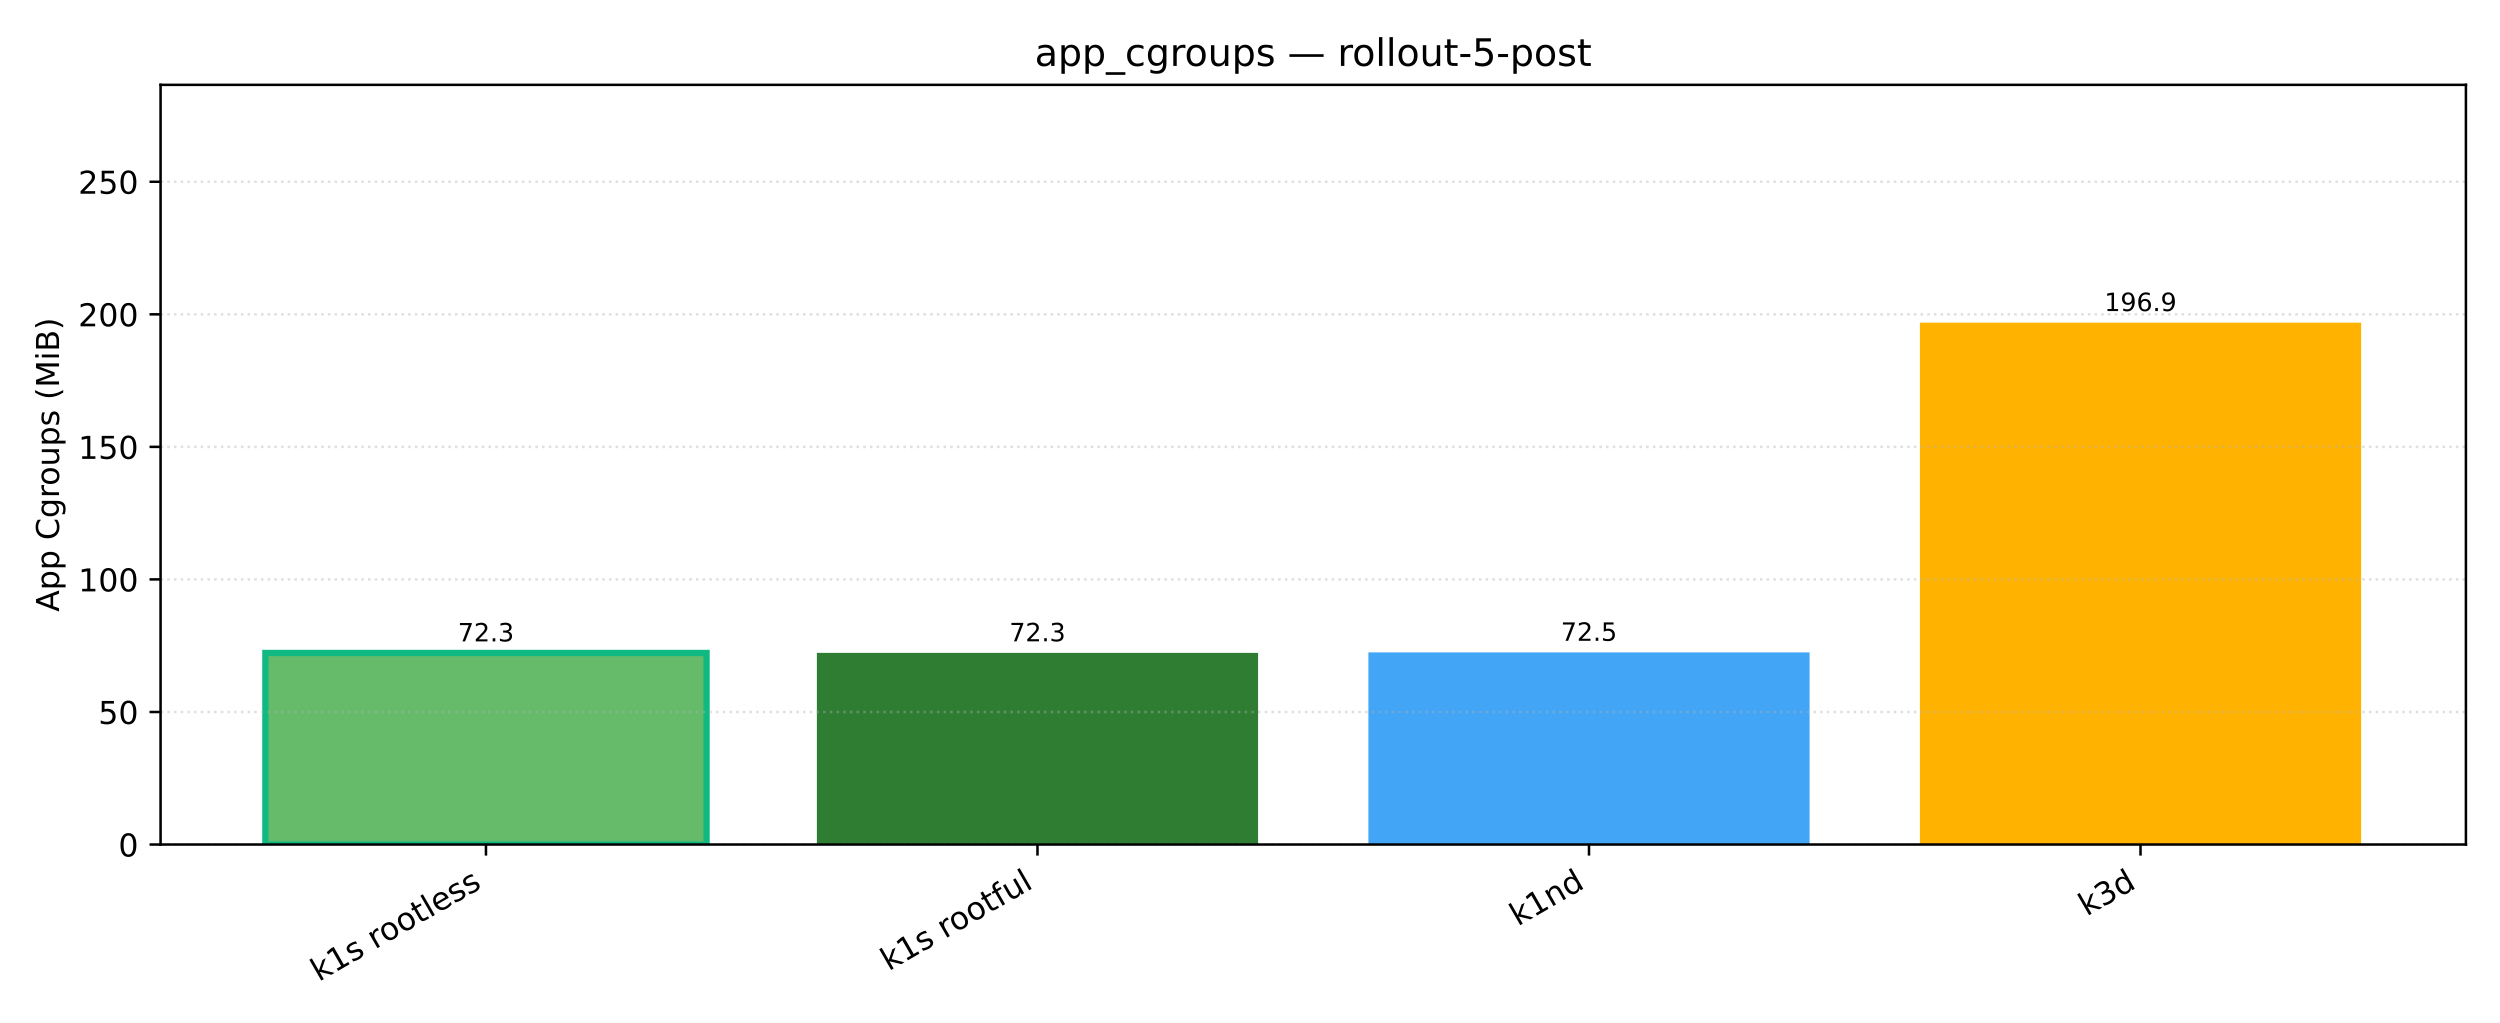
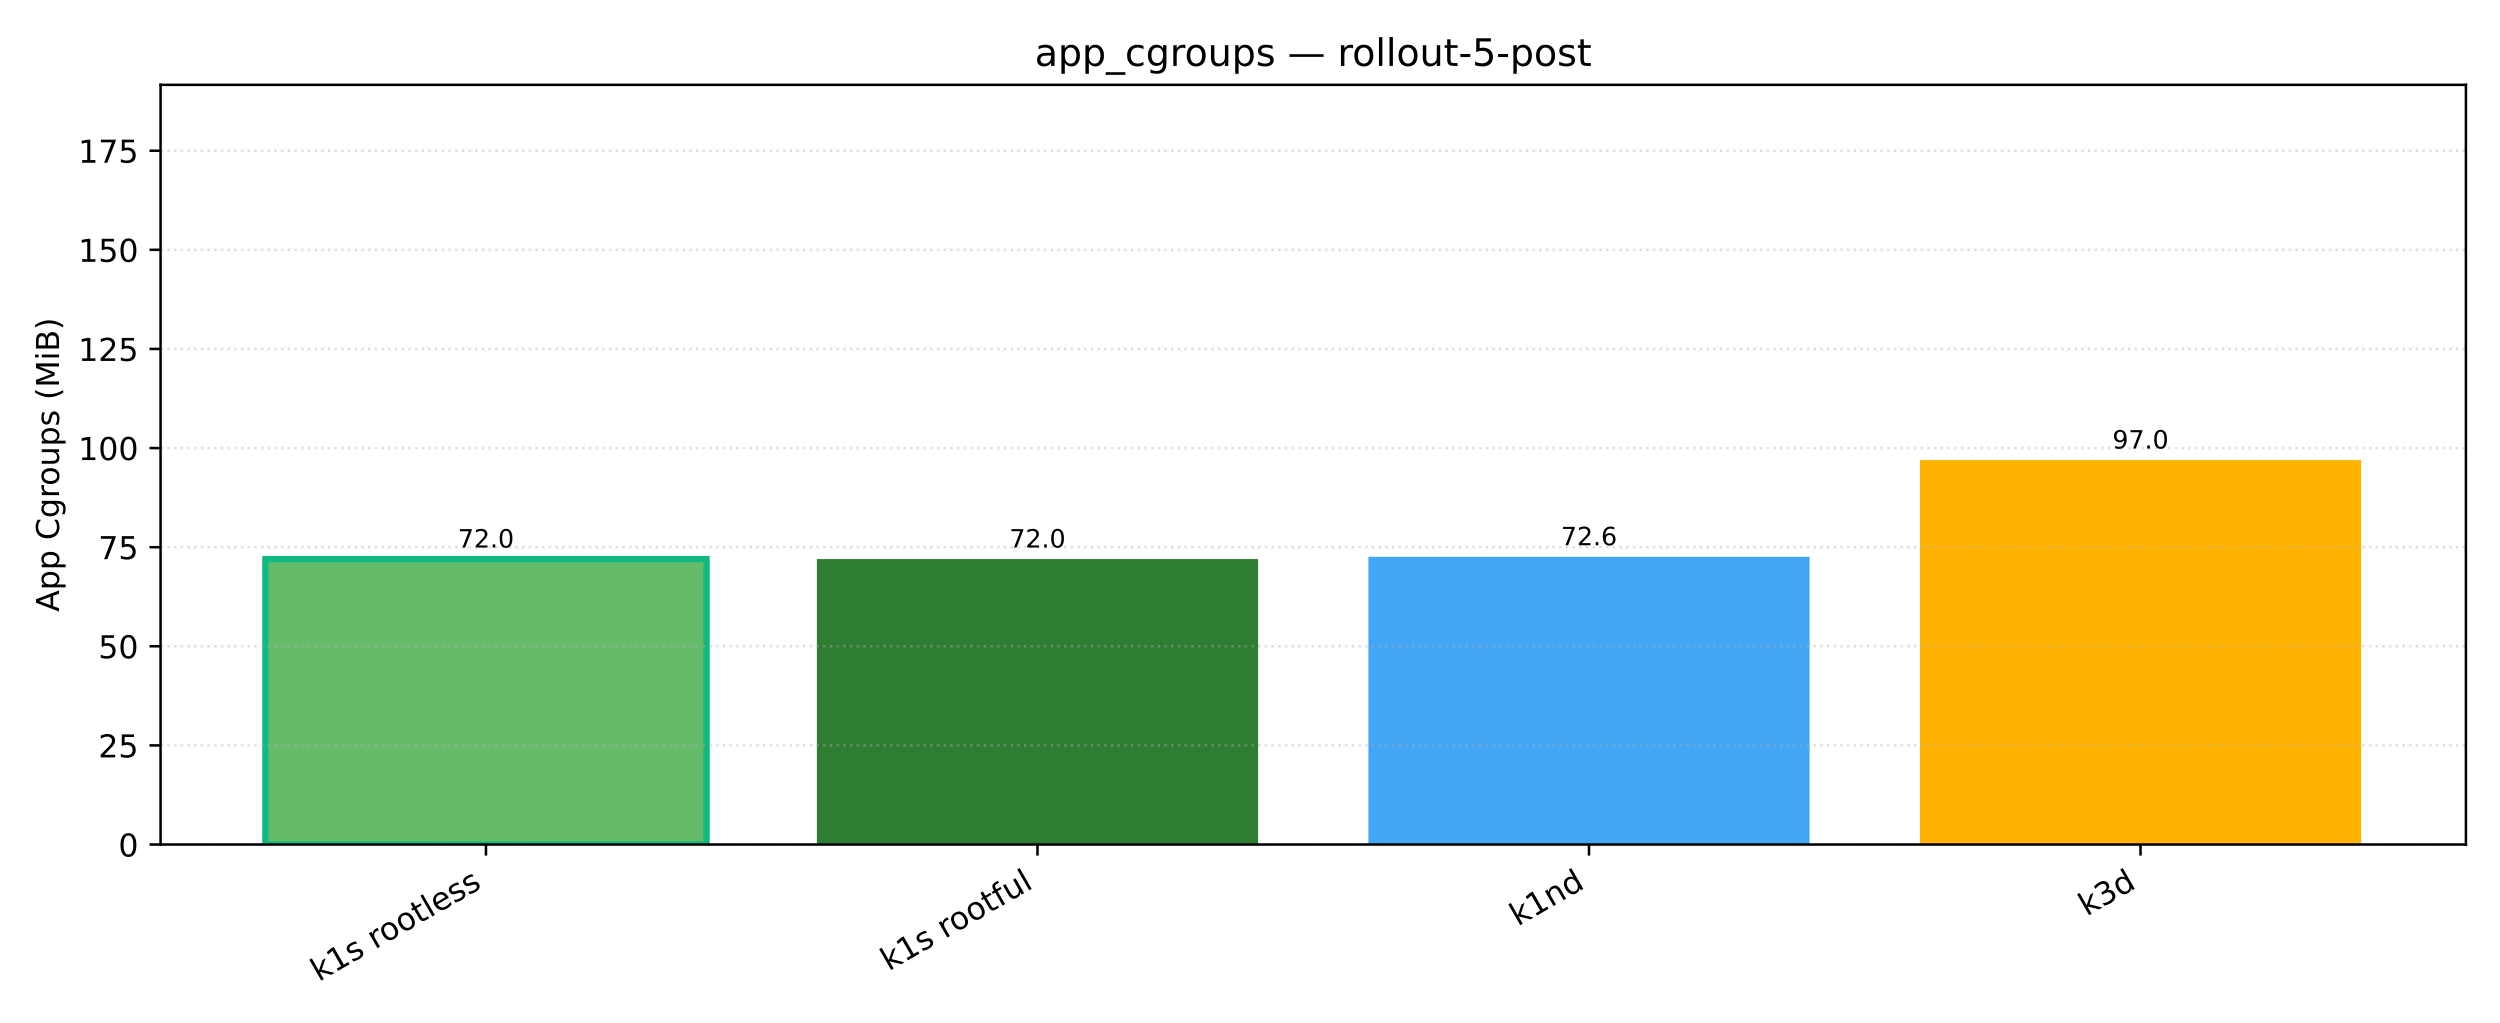
<svg xmlns="http://www.w3.org/2000/svg" xmlns:xlink="http://www.w3.org/1999/xlink" width="792pt" height="324pt" viewBox="0 0 792 324" version="1.1">
  <defs>
    <style type="text/css">*{stroke-linejoin: round; stroke-linecap: butt}</style>
  </defs>
  <g id="figure_1">
    <g id="patch_1">
      <path d="M 0 324  L 792 324  L 792 0  L 0 0  z " style="fill: #ffffff" />
    </g>
    <g id="axes_1">
      <g id="patch_2">
        <path d="M 50.87 267.545  L 781.2 267.545  L 781.2 26.88  L 50.87 26.88  z " style="fill: #ffffff" />
      </g>
      <g id="patch_3">
-         <path d="M 84.067 267.545  L 223.843 267.545  L 223.843 206.863  L 84.067 206.863  z " clip-path="url(#p43285a4c07)" style="fill: #66bb6a; stroke: #10b981; stroke-width: 2; stroke-linejoin: miter" />
+         <path d="M 84.067 267.545  L 223.843 267.545  L 223.843 177.128  L 84.067 177.128  z " clip-path="url(#paaf24df256)" style="fill: #66bb6a; stroke: #10b981; stroke-width: 2; stroke-linejoin: miter" />
      </g>
      <g id="patch_4">
-         <path d="M 258.787 267.545  L 398.563 267.545  L 398.563 206.83  L 258.787 206.83  z " clip-path="url(#p43285a4c07)" style="fill: #2e7d32" />
+         <path d="M 258.787 267.545  L 398.563 267.545  L 398.563 177.119  L 258.787 177.119  z " clip-path="url(#paaf24df256)" style="fill: #2e7d32" />
      </g>
      <g id="patch_5">
-         <path d="M 433.507 267.545  L 573.283 267.545  L 573.283 206.676  L 433.507 206.676  z " clip-path="url(#p43285a4c07)" style="fill: #42a5f5" />
+         <path d="M 433.507 267.545  L 573.283 267.545  L 573.283 176.397  L 433.507 176.397  z " clip-path="url(#paaf24df256)" style="fill: #42a5f5" />
      </g>
      <g id="patch_6">
-         <path d="M 608.227 267.545  L 748.003 267.545  L 748.003 102.217  L 608.227 102.217  z " clip-path="url(#p43285a4c07)" style="fill: #ffb300" />
+         <path d="M 608.227 267.545  L 748.003 267.545  L 748.003 145.768  L 608.227 145.768  z " clip-path="url(#paaf24df256)" style="fill: #ffb300" />
      </g>
      <g id="matplotlib.axis_1">
        <g id="xtick_1">
          <g id="line2d_1">
            <defs>
-               <path id="m9ff97fc339" d="M 0 0  L 0 3.5  " style="stroke: #000000; stroke-width: 0.8" />
+               <path id="m4d05919a76" d="M 0 0  L 0 3.5  " style="stroke: #000000; stroke-width: 0.8" />
            </defs>
            <g>
-               <use xlink:href="#m9ff97fc339" x="153.955" y="267.545" style="stroke: #000000; stroke-width: 0.8" />
+               <use xlink:href="#m4d05919a76" x="153.955" y="267.545" style="stroke: #000000; stroke-width: 0.8" />
            </g>
          </g>
          <g id="text_1">
            <g transform="translate(101.0103 311.0931) rotate(-30) scale(0.1 -0.1)">
              <defs>
                <path id="DejaVuSans-6b" d="M 581 4863  L 1159 4863  L 1159 1991  L 2875 3500  L 3609 3500  L 1753 1863  L 3688 0  L 2938 0  L 1159 1709  L 1159 0  L 581 0  L 581 4863  z " transform="scale(0.015625)" />
                <path id="DejaVuSans-31" d="M 794 531  L 1825 531  L 1825 4091  L 703 3866  L 703 4441  L 1819 4666  L 2450 4666  L 2450 531  L 3481 531  L 3481 0  L 794 0  L 794 531  z " transform="scale(0.015625)" />
                <path id="DejaVuSans-73" d="M 2834 3397  L 2834 2853  Q 2591 2978 2328 3040  Q 2066 3103 1784 3103  Q 1356 3103 1142 2972  Q 928 2841 928 2578  Q 928 2378 1081 2264  Q 1234 2150 1697 2047  L 1894 2003  Q 2506 1872 2764 1633  Q 3022 1394 3022 966  Q 3022 478 2636 193  Q 2250 -91 1575 -91  Q 1294 -91 989 -36  Q 684 19 347 128  L 347 722  Q 666 556 975 473  Q 1284 391 1588 391  Q 1994 391 2212 530  Q 2431 669 2431 922  Q 2431 1156 2273 1281  Q 2116 1406 1581 1522  L 1381 1569  Q 847 1681 609 1914  Q 372 2147 372 2553  Q 372 3047 722 3315  Q 1072 3584 1716 3584  Q 2034 3584 2315 3537  Q 2597 3491 2834 3397  z " transform="scale(0.015625)" />
                <path id="DejaVuSans-20" transform="scale(0.015625)" />
                <path id="DejaVuSans-72" d="M 2631 2963  Q 2534 3019 2420 3045  Q 2306 3072 2169 3072  Q 1681 3072 1420 2755  Q 1159 2438 1159 1844  L 1159 0  L 581 0  L 581 3500  L 1159 3500  L 1159 2956  Q 1341 3275 1631 3429  Q 1922 3584 2338 3584  Q 2397 3584 2469 3576  Q 2541 3569 2628 3553  L 2631 2963  z " transform="scale(0.015625)" />
                <path id="DejaVuSans-6f" d="M 1959 3097  Q 1497 3097 1228 2736  Q 959 2375 959 1747  Q 959 1119 1226 758  Q 1494 397 1959 397  Q 2419 397 2687 759  Q 2956 1122 2956 1747  Q 2956 2369 2687 2733  Q 2419 3097 1959 3097  z M 1959 3584  Q 2709 3584 3137 3096  Q 3566 2609 3566 1747  Q 3566 888 3137 398  Q 2709 -91 1959 -91  Q 1206 -91 779 398  Q 353 888 353 1747  Q 353 2609 779 3096  Q 1206 3584 1959 3584  z " transform="scale(0.015625)" />
                <path id="DejaVuSans-74" d="M 1172 4494  L 1172 3500  L 2356 3500  L 2356 3053  L 1172 3053  L 1172 1153  Q 1172 725 1289 603  Q 1406 481 1766 481  L 2356 481  L 2356 0  L 1766 0  Q 1100 0 847 248  Q 594 497 594 1153  L 594 3053  L 172 3053  L 172 3500  L 594 3500  L 594 4494  L 1172 4494  z " transform="scale(0.015625)" />
                <path id="DejaVuSans-6c" d="M 603 4863  L 1178 4863  L 1178 0  L 603 0  L 603 4863  z " transform="scale(0.015625)" />
                <path id="DejaVuSans-65" d="M 3597 1894  L 3597 1613  L 953 1613  Q 991 1019 1311 708  Q 1631 397 2203 397  Q 2534 397 2845 478  Q 3156 559 3463 722  L 3463 178  Q 3153 47 2828 -22  Q 2503 -91 2169 -91  Q 1331 -91 842 396  Q 353 884 353 1716  Q 353 2575 817 3079  Q 1281 3584 2069 3584  Q 2775 3584 3186 3129  Q 3597 2675 3597 1894  z M 3022 2063  Q 3016 2534 2758 2815  Q 2500 3097 2075 3097  Q 1594 3097 1305 2825  Q 1016 2553 972 2059  L 3022 2063  z " transform="scale(0.015625)" />
              </defs>
              <use xlink:href="#DejaVuSans-6b" />
              <use xlink:href="#DejaVuSans-31" transform="translate(57.91016 0)" />
              <use xlink:href="#DejaVuSans-73" transform="translate(121.5332 0)" />
              <use xlink:href="#DejaVuSans-20" transform="translate(173.6328 0)" />
              <use xlink:href="#DejaVuSans-72" transform="translate(205.4199 0)" />
              <use xlink:href="#DejaVuSans-6f" transform="translate(244.2832 0)" />
              <use xlink:href="#DejaVuSans-6f" transform="translate(305.4648 0)" />
              <use xlink:href="#DejaVuSans-74" transform="translate(366.6465 0)" />
              <use xlink:href="#DejaVuSans-6c" transform="translate(405.8555 0)" />
              <use xlink:href="#DejaVuSans-65" transform="translate(433.6387 0)" />
              <use xlink:href="#DejaVuSans-73" transform="translate(495.1621 0)" />
              <use xlink:href="#DejaVuSans-73" transform="translate(547.2617 0)" />
            </g>
          </g>
        </g>
        <g id="xtick_2">
          <g id="line2d_2">
            <g>
-               <use xlink:href="#m9ff97fc339" x="328.675" y="267.545" style="stroke: #000000; stroke-width: 0.8" />
+               <use xlink:href="#m4d05919a76" x="328.675" y="267.545" style="stroke: #000000; stroke-width: 0.8" />
            </g>
          </g>
          <g id="text_2">
            <g transform="translate(281.545 307.7361) rotate(-30) scale(0.1 -0.1)">
              <defs>
                <path id="DejaVuSans-66" d="M 2375 4863  L 2375 4384  L 1825 4384  Q 1516 4384 1395 4259  Q 1275 4134 1275 3809  L 1275 3500  L 2222 3500  L 2222 3053  L 1275 3053  L 1275 0  L 697 0  L 697 3053  L 147 3053  L 147 3500  L 697 3500  L 697 3744  Q 697 4328 969 4595  Q 1241 4863 1831 4863  L 2375 4863  z " transform="scale(0.015625)" />
                <path id="DejaVuSans-75" d="M 544 1381  L 544 3500  L 1119 3500  L 1119 1403  Q 1119 906 1312 657  Q 1506 409 1894 409  Q 2359 409 2629 706  Q 2900 1003 2900 1516  L 2900 3500  L 3475 3500  L 3475 0  L 2900 0  L 2900 538  Q 2691 219 2414 64  Q 2138 -91 1772 -91  Q 1169 -91 856 284  Q 544 659 544 1381  z M 1991 3584  L 1991 3584  z " transform="scale(0.015625)" />
              </defs>
              <use xlink:href="#DejaVuSans-6b" />
              <use xlink:href="#DejaVuSans-31" transform="translate(57.91016 0)" />
              <use xlink:href="#DejaVuSans-73" transform="translate(121.5332 0)" />
              <use xlink:href="#DejaVuSans-20" transform="translate(173.6328 0)" />
              <use xlink:href="#DejaVuSans-72" transform="translate(205.4199 0)" />
              <use xlink:href="#DejaVuSans-6f" transform="translate(244.2832 0)" />
              <use xlink:href="#DejaVuSans-6f" transform="translate(305.4648 0)" />
              <use xlink:href="#DejaVuSans-74" transform="translate(366.6465 0)" />
              <use xlink:href="#DejaVuSans-66" transform="translate(405.8555 0)" />
              <use xlink:href="#DejaVuSans-75" transform="translate(441.0605 0)" />
              <use xlink:href="#DejaVuSans-6c" transform="translate(504.4395 0)" />
            </g>
          </g>
        </g>
        <g id="xtick_3">
          <g id="line2d_3">
            <g>
-               <use xlink:href="#m9ff97fc339" x="503.395" y="267.545" style="stroke: #000000; stroke-width: 0.8" />
+               <use xlink:href="#m4d05919a76" x="503.395" y="267.545" style="stroke: #000000; stroke-width: 0.8" />
            </g>
          </g>
          <g id="text_3">
            <g transform="translate(480.8439 293.5454) rotate(-30) scale(0.1 -0.1)">
              <defs>
                <path id="DejaVuSans-6e" d="M 3513 2113  L 3513 0  L 2938 0  L 2938 2094  Q 2938 2591 2744 2837  Q 2550 3084 2163 3084  Q 1697 3084 1428 2787  Q 1159 2491 1159 1978  L 1159 0  L 581 0  L 581 3500  L 1159 3500  L 1159 2956  Q 1366 3272 1645 3428  Q 1925 3584 2291 3584  Q 2894 3584 3203 3211  Q 3513 2838 3513 2113  z " transform="scale(0.015625)" />
                <path id="DejaVuSans-64" d="M 2906 2969  L 2906 4863  L 3481 4863  L 3481 0  L 2906 0  L 2906 525  Q 2725 213 2448 61  Q 2172 -91 1784 -91  Q 1150 -91 751 415  Q 353 922 353 1747  Q 353 2572 751 3078  Q 1150 3584 1784 3584  Q 2172 3584 2448 3432  Q 2725 3281 2906 2969  z M 947 1747  Q 947 1113 1208 752  Q 1469 391 1925 391  Q 2381 391 2643 752  Q 2906 1113 2906 1747  Q 2906 2381 2643 2742  Q 2381 3103 1925 3103  Q 1469 3103 1208 2742  Q 947 2381 947 1747  z " transform="scale(0.015625)" />
              </defs>
              <use xlink:href="#DejaVuSans-6b" />
              <use xlink:href="#DejaVuSans-31" transform="translate(57.91016 0)" />
              <use xlink:href="#DejaVuSans-6e" transform="translate(121.5332 0)" />
              <use xlink:href="#DejaVuSans-64" transform="translate(184.9121 0)" />
            </g>
          </g>
        </g>
        <g id="xtick_4">
          <g id="line2d_4">
            <g>
-               <use xlink:href="#m9ff97fc339" x="678.115" y="267.545" style="stroke: #000000; stroke-width: 0.8" />
+               <use xlink:href="#m4d05919a76" x="678.115" y="267.545" style="stroke: #000000; stroke-width: 0.8" />
            </g>
          </g>
          <g id="text_4">
            <g transform="translate(661.0525 290.3767) rotate(-30) scale(0.1 -0.1)">
              <defs>
                <path id="DejaVuSans-33" d="M 2597 2516  Q 3050 2419 3304 2112  Q 3559 1806 3559 1356  Q 3559 666 3084 287  Q 2609 -91 1734 -91  Q 1441 -91 1130 -33  Q 819 25 488 141  L 488 750  Q 750 597 1062 519  Q 1375 441 1716 441  Q 2309 441 2620 675  Q 2931 909 2931 1356  Q 2931 1769 2642 2001  Q 2353 2234 1838 2234  L 1294 2234  L 1294 2753  L 1863 2753  Q 2328 2753 2575 2939  Q 2822 3125 2822 3475  Q 2822 3834 2567 4026  Q 2313 4219 1838 4219  Q 1578 4219 1281 4162  Q 984 4106 628 3988  L 628 4550  Q 988 4650 1302 4700  Q 1616 4750 1894 4750  Q 2613 4750 3031 4423  Q 3450 4097 3450 3541  Q 3450 3153 3228 2886  Q 3006 2619 2597 2516  z " transform="scale(0.015625)" />
              </defs>
              <use xlink:href="#DejaVuSans-6b" />
              <use xlink:href="#DejaVuSans-33" transform="translate(57.91016 0)" />
              <use xlink:href="#DejaVuSans-64" transform="translate(121.5332 0)" />
            </g>
          </g>
        </g>
      </g>
      <g id="matplotlib.axis_2">
        <g id="ytick_1">
          <g id="line2d_5">
-             <path d="M 50.87 267.545  L 781.2 267.545  " clip-path="url(#p43285a4c07)" style="fill: none; stroke-dasharray: 0.8,1.32; stroke-dashoffset: 0; stroke: #b0b0b0; stroke-opacity: 0.4; stroke-width: 0.8" />
+             <path d="M 50.87 267.545  L 781.2 267.545  " clip-path="url(#paaf24df256)" style="fill: none; stroke-dasharray: 0.8,1.32; stroke-dashoffset: 0; stroke: #b0b0b0; stroke-opacity: 0.4; stroke-width: 0.8" />
          </g>
          <g id="line2d_6">
            <defs>
-               <path id="m196017ad24" d="M 0 0  L -3.5 0  " style="stroke: #000000; stroke-width: 0.8" />
+               <path id="m8d12ccb1e8" d="M 0 0  L -3.5 0  " style="stroke: #000000; stroke-width: 0.8" />
            </defs>
            <g>
-               <use xlink:href="#m196017ad24" x="50.87" y="267.545" style="stroke: #000000; stroke-width: 0.8" />
+               <use xlink:href="#m8d12ccb1e8" x="50.87" y="267.545" style="stroke: #000000; stroke-width: 0.8" />
            </g>
          </g>
          <g id="text_5">
            <g transform="translate(37.5075 271.3447) scale(0.1 -0.1)">
              <defs>
                <path id="DejaVuSans-30" d="M 2034 4250  Q 1547 4250 1301 3770  Q 1056 3291 1056 2328  Q 1056 1369 1301 889  Q 1547 409 2034 409  Q 2525 409 2770 889  Q 3016 1369 3016 2328  Q 3016 3291 2770 3770  Q 2525 4250 2034 4250  z M 2034 4750  Q 2819 4750 3233 4129  Q 3647 3509 3647 2328  Q 3647 1150 3233 529  Q 2819 -91 2034 -91  Q 1250 -91 836 529  Q 422 1150 422 2328  Q 422 3509 836 4129  Q 1250 4750 2034 4750  z " transform="scale(0.015625)" />
              </defs>
              <use xlink:href="#DejaVuSans-30" />
            </g>
          </g>
        </g>
        <g id="ytick_2">
          <g id="line2d_7">
-             <path d="M 50.87 225.553  L 781.2 225.553  " clip-path="url(#p43285a4c07)" style="fill: none; stroke-dasharray: 0.8,1.32; stroke-dashoffset: 0; stroke: #b0b0b0; stroke-opacity: 0.4; stroke-width: 0.8" />
+             <path d="M 50.87 236.146  L 781.2 236.146  " clip-path="url(#paaf24df256)" style="fill: none; stroke-dasharray: 0.8,1.32; stroke-dashoffset: 0; stroke: #b0b0b0; stroke-opacity: 0.4; stroke-width: 0.8" />
          </g>
          <g id="line2d_8">
            <g>
-               <use xlink:href="#m196017ad24" x="50.87" y="225.553" style="stroke: #000000; stroke-width: 0.8" />
+               <use xlink:href="#m8d12ccb1e8" x="50.87" y="236.146" style="stroke: #000000; stroke-width: 0.8" />
            </g>
          </g>
          <g id="text_6">
-             <g transform="translate(31.145 229.3523) scale(0.1 -0.1)">
-               <defs>
+             <g transform="translate(31.145 239.9448) scale(0.1 -0.1)">
+               <defs>
+                 <path id="DejaVuSans-32" d="M 1228 531  L 3431 531  L 3431 0  L 469 0  L 469 531  Q 828 903 1448 1529  Q 2069 2156 2228 2338  Q 2531 2678 2651 2914  Q 2772 3150 2772 3378  Q 2772 3750 2511 3984  Q 2250 4219 1831 4219  Q 1534 4219 1204 4116  Q 875 4013 500 3803  L 500 4441  Q 881 4594 1212 4672  Q 1544 4750 1819 4750  Q 2544 4750 2975 4387  Q 3406 4025 3406 3419  Q 3406 3131 3298 2873  Q 3191 2616 2906 2266  Q 2828 2175 2409 1742  Q 1991 1309 1228 531  z " transform="scale(0.015625)" />
                <path id="DejaVuSans-35" d="M 691 4666  L 3169 4666  L 3169 4134  L 1269 4134  L 1269 2991  Q 1406 3038 1543 3061  Q 1681 3084 1819 3084  Q 2600 3084 3056 2656  Q 3513 2228 3513 1497  Q 3513 744 3044 326  Q 2575 -91 1722 -91  Q 1428 -91 1123 -41  Q 819 9 494 109  L 494 744  Q 775 591 1075 516  Q 1375 441 1709 441  Q 2250 441 2565 725  Q 2881 1009 2881 1497  Q 2881 1984 2565 2268  Q 2250 2553 1709 2553  Q 1456 2553 1204 2497  Q 953 2441 691 2322  L 691 4666  z " transform="scale(0.015625)" />
              </defs>
+               <use xlink:href="#DejaVuSans-32" />
+               <use xlink:href="#DejaVuSans-35" transform="translate(63.62305 0)" />
+             </g>
+           </g>
+         </g>
+         <g id="ytick_3">
+           <g id="line2d_9">
+             <path d="M 50.87 204.746  L 781.2 204.746  " clip-path="url(#paaf24df256)" style="fill: none; stroke-dasharray: 0.8,1.32; stroke-dashoffset: 0; stroke: #b0b0b0; stroke-opacity: 0.4; stroke-width: 0.8" />
+           </g>
+           <g id="line2d_10">
+             <g>
+               <use xlink:href="#m8d12ccb1e8" x="50.87" y="204.746" style="stroke: #000000; stroke-width: 0.8" />
+             </g>
+           </g>
+           <g id="text_7">
+             <g transform="translate(31.145 208.5449) scale(0.1 -0.1)">
              <use xlink:href="#DejaVuSans-35" />
              <use xlink:href="#DejaVuSans-30" transform="translate(63.62305 0)" />
            </g>
          </g>
        </g>
-         <g id="ytick_3">
-           <g id="line2d_9">
-             <path d="M 50.87 183.561  L 781.2 183.561  " clip-path="url(#p43285a4c07)" style="fill: none; stroke-dasharray: 0.8,1.32; stroke-dashoffset: 0; stroke: #b0b0b0; stroke-opacity: 0.4; stroke-width: 0.8" />
-           </g>
-           <g id="line2d_10">
-             <g>
-               <use xlink:href="#m196017ad24" x="50.87" y="183.561" style="stroke: #000000; stroke-width: 0.8" />
-             </g>
-           </g>
-           <g id="text_7">
-             <g transform="translate(24.7825 187.36) scale(0.1 -0.1)">
+         <g id="ytick_4">
+           <g id="line2d_11">
+             <path d="M 50.87 173.346  L 781.2 173.346  " clip-path="url(#paaf24df256)" style="fill: none; stroke-dasharray: 0.8,1.32; stroke-dashoffset: 0; stroke: #b0b0b0; stroke-opacity: 0.4; stroke-width: 0.8" />
+           </g>
+           <g id="line2d_12">
+             <g>
+               <use xlink:href="#m8d12ccb1e8" x="50.87" y="173.346" style="stroke: #000000; stroke-width: 0.8" />
+             </g>
+           </g>
+           <g id="text_8">
+             <g transform="translate(31.145 177.145) scale(0.1 -0.1)">
+               <defs>
+                 <path id="DejaVuSans-37" d="M 525 4666  L 3525 4666  L 3525 4397  L 1831 0  L 1172 0  L 2766 4134  L 525 4134  L 525 4666  z " transform="scale(0.015625)" />
+               </defs>
+               <use xlink:href="#DejaVuSans-37" />
+               <use xlink:href="#DejaVuSans-35" transform="translate(63.62305 0)" />
+             </g>
+           </g>
+         </g>
+         <g id="ytick_5">
+           <g id="line2d_13">
+             <path d="M 50.87 141.946  L 781.2 141.946  " clip-path="url(#paaf24df256)" style="fill: none; stroke-dasharray: 0.8,1.32; stroke-dashoffset: 0; stroke: #b0b0b0; stroke-opacity: 0.4; stroke-width: 0.8" />
+           </g>
+           <g id="line2d_14">
+             <g>
+               <use xlink:href="#m8d12ccb1e8" x="50.87" y="141.946" style="stroke: #000000; stroke-width: 0.8" />
+             </g>
+           </g>
+           <g id="text_9">
+             <g transform="translate(24.7825 145.7451) scale(0.1 -0.1)">
              <use xlink:href="#DejaVuSans-31" />
              <use xlink:href="#DejaVuSans-30" transform="translate(63.62305 0)" />
              <use xlink:href="#DejaVuSans-30" transform="translate(127.2461 0)" />
            </g>
          </g>
        </g>
-         <g id="ytick_4">
-           <g id="line2d_11">
-             <path d="M 50.87 141.568  L 781.2 141.568  " clip-path="url(#p43285a4c07)" style="fill: none; stroke-dasharray: 0.8,1.32; stroke-dashoffset: 0; stroke: #b0b0b0; stroke-opacity: 0.4; stroke-width: 0.8" />
-           </g>
-           <g id="line2d_12">
-             <g>
-               <use xlink:href="#m196017ad24" x="50.87" y="141.568" style="stroke: #000000; stroke-width: 0.8" />
-             </g>
-           </g>
-           <g id="text_8">
-             <g transform="translate(24.7825 145.3676) scale(0.1 -0.1)">
+         <g id="ytick_6">
+           <g id="line2d_15">
+             <path d="M 50.87 110.546  L 781.2 110.546  " clip-path="url(#paaf24df256)" style="fill: none; stroke-dasharray: 0.8,1.32; stroke-dashoffset: 0; stroke: #b0b0b0; stroke-opacity: 0.4; stroke-width: 0.8" />
+           </g>
+           <g id="line2d_16">
+             <g>
+               <use xlink:href="#m8d12ccb1e8" x="50.87" y="110.546" style="stroke: #000000; stroke-width: 0.8" />
+             </g>
+           </g>
+           <g id="text_10">
+             <g transform="translate(24.7825 114.3452) scale(0.1 -0.1)">
+               <use xlink:href="#DejaVuSans-31" />
+               <use xlink:href="#DejaVuSans-32" transform="translate(63.62305 0)" />
+               <use xlink:href="#DejaVuSans-35" transform="translate(127.2461 0)" />
+             </g>
+           </g>
+         </g>
+         <g id="ytick_7">
+           <g id="line2d_17">
+             <path d="M 50.87 79.146  L 781.2 79.146  " clip-path="url(#paaf24df256)" style="fill: none; stroke-dasharray: 0.8,1.32; stroke-dashoffset: 0; stroke: #b0b0b0; stroke-opacity: 0.4; stroke-width: 0.8" />
+           </g>
+           <g id="line2d_18">
+             <g>
+               <use xlink:href="#m8d12ccb1e8" x="50.87" y="79.146" style="stroke: #000000; stroke-width: 0.8" />
+             </g>
+           </g>
+           <g id="text_11">
+             <g transform="translate(24.7825 82.94532) scale(0.1 -0.1)">
              <use xlink:href="#DejaVuSans-31" />
              <use xlink:href="#DejaVuSans-35" transform="translate(63.62305 0)" />
              <use xlink:href="#DejaVuSans-30" transform="translate(127.2461 0)" />
            </g>
          </g>
        </g>
-         <g id="ytick_5">
-           <g id="line2d_13">
-             <path d="M 50.87 99.576  L 781.2 99.576  " clip-path="url(#p43285a4c07)" style="fill: none; stroke-dasharray: 0.8,1.32; stroke-dashoffset: 0; stroke: #b0b0b0; stroke-opacity: 0.4; stroke-width: 0.8" />
-           </g>
-           <g id="line2d_14">
-             <g>
-               <use xlink:href="#m196017ad24" x="50.87" y="99.576" style="stroke: #000000; stroke-width: 0.8" />
-             </g>
-           </g>
-           <g id="text_9">
-             <g transform="translate(24.7825 103.3752) scale(0.1 -0.1)">
-               <defs>
-                 <path id="DejaVuSans-32" d="M 1228 531  L 3431 531  L 3431 0  L 469 0  L 469 531  Q 828 903 1448 1529  Q 2069 2156 2228 2338  Q 2531 2678 2651 2914  Q 2772 3150 2772 3378  Q 2772 3750 2511 3984  Q 2250 4219 1831 4219  Q 1534 4219 1204 4116  Q 875 4013 500 3803  L 500 4441  Q 881 4594 1212 4672  Q 1544 4750 1819 4750  Q 2544 4750 2975 4387  Q 3406 4025 3406 3419  Q 3406 3131 3298 2873  Q 3191 2616 2906 2266  Q 2828 2175 2409 1742  Q 1991 1309 1228 531  z " transform="scale(0.015625)" />
-               </defs>
-               <use xlink:href="#DejaVuSans-32" />
-               <use xlink:href="#DejaVuSans-30" transform="translate(63.62305 0)" />
-               <use xlink:href="#DejaVuSans-30" transform="translate(127.2461 0)" />
-             </g>
-           </g>
-         </g>
-         <g id="ytick_6">
-           <g id="line2d_15">
-             <path d="M 50.87 57.584  L 781.2 57.584  " clip-path="url(#p43285a4c07)" style="fill: none; stroke-dasharray: 0.8,1.32; stroke-dashoffset: 0; stroke: #b0b0b0; stroke-opacity: 0.4; stroke-width: 0.8" />
-           </g>
-           <g id="line2d_16">
-             <g>
-               <use xlink:href="#m196017ad24" x="50.87" y="57.584" style="stroke: #000000; stroke-width: 0.8" />
-             </g>
-           </g>
-           <g id="text_10">
-             <g transform="translate(24.7825 61.38285) scale(0.1 -0.1)">
-               <use xlink:href="#DejaVuSans-32" />
-               <use xlink:href="#DejaVuSans-35" transform="translate(63.62305 0)" />
-               <use xlink:href="#DejaVuSans-30" transform="translate(127.2461 0)" />
-             </g>
-           </g>
-         </g>
-         <g id="text_11">
+         <g id="ytick_8">
+           <g id="line2d_19">
+             <path d="M 50.87 47.746  L 781.2 47.746  " clip-path="url(#paaf24df256)" style="fill: none; stroke-dasharray: 0.8,1.32; stroke-dashoffset: 0; stroke: #b0b0b0; stroke-opacity: 0.4; stroke-width: 0.8" />
+           </g>
+           <g id="line2d_20">
+             <g>
+               <use xlink:href="#m8d12ccb1e8" x="50.87" y="47.746" style="stroke: #000000; stroke-width: 0.8" />
+             </g>
+           </g>
+           <g id="text_12">
+             <g transform="translate(24.7825 51.54543) scale(0.1 -0.1)">
+               <use xlink:href="#DejaVuSans-31" />
+               <use xlink:href="#DejaVuSans-37" transform="translate(63.62305 0)" />
+               <use xlink:href="#DejaVuSans-35" transform="translate(127.2461 0)" />
+             </g>
+           </g>
+         </g>
+         <g id="text_13">
          <g transform="translate(18.70281 193.8104) rotate(-90) scale(0.1 -0.1)">
            <defs>
              <path id="DejaVuSans-41" d="M 2188 4044  L 1331 1722  L 3047 1722  L 2188 4044  z M 1831 4666  L 2547 4666  L 4325 0  L 3669 0  L 3244 1197  L 1141 1197  L 716 0  L 50 0  L 1831 4666  z " transform="scale(0.015625)" />
              <path id="DejaVuSans-70" d="M 1159 525  L 1159 -1331  L 581 -1331  L 581 3500  L 1159 3500  L 1159 2969  Q 1341 3281 1617 3432  Q 1894 3584 2278 3584  Q 2916 3584 3314 3078  Q 3713 2572 3713 1747  Q 3713 922 3314 415  Q 2916 -91 2278 -91  Q 1894 -91 1617 61  Q 1341 213 1159 525  z M 3116 1747  Q 3116 2381 2855 2742  Q 2594 3103 2138 3103  Q 1681 3103 1420 2742  Q 1159 2381 1159 1747  Q 1159 1113 1420 752  Q 1681 391 2138 391  Q 2594 391 2855 752  Q 3116 1113 3116 1747  z " transform="scale(0.015625)" />
              <path id="DejaVuSans-43" d="M 4122 4306  L 4122 3641  Q 3803 3938 3442 4084  Q 3081 4231 2675 4231  Q 1875 4231 1450 3742  Q 1025 3253 1025 2328  Q 1025 1406 1450 917  Q 1875 428 2675 428  Q 3081 428 3442 575  Q 3803 722 4122 1019  L 4122 359  Q 3791 134 3420 21  Q 3050 -91 2638 -91  Q 1578 -91 968 557  Q 359 1206 359 2328  Q 359 3453 968 4101  Q 1578 4750 2638 4750  Q 3056 4750 3426 4639  Q 3797 4528 4122 4306  z " transform="scale(0.015625)" />
              <path id="DejaVuSans-67" d="M 2906 1791  Q 2906 2416 2648 2759  Q 2391 3103 1925 3103  Q 1463 3103 1205 2759  Q 947 2416 947 1791  Q 947 1169 1205 825  Q 1463 481 1925 481  Q 2391 481 2648 825  Q 2906 1169 2906 1791  z M 3481 434  Q 3481 -459 3084 -895  Q 2688 -1331 1869 -1331  Q 1566 -1331 1297 -1286  Q 1028 -1241 775 -1147  L 775 -588  Q 1028 -725 1275 -790  Q 1522 -856 1778 -856  Q 2344 -856 2625 -561  Q 2906 -266 2906 331  L 2906 616  Q 2728 306 2450 153  Q 2172 0 1784 0  Q 1141 0 747 490  Q 353 981 353 1791  Q 353 2603 747 3093  Q 1141 3584 1784 3584  Q 2172 3584 2450 3431  Q 2728 3278 2906 2969  L 2906 3500  L 3481 3500  L 3481 434  z " transform="scale(0.015625)" />
              <path id="DejaVuSans-28" d="M 1984 4856  Q 1566 4138 1362 3434  Q 1159 2731 1159 2009  Q 1159 1288 1364 580  Q 1569 -128 1984 -844  L 1484 -844  Q 1016 -109 783 600  Q 550 1309 550 2009  Q 550 2706 781 3412  Q 1013 4119 1484 4856  L 1984 4856  z " transform="scale(0.015625)" />
              <path id="DejaVuSans-4d" d="M 628 4666  L 1569 4666  L 2759 1491  L 3956 4666  L 4897 4666  L 4897 0  L 4281 0  L 4281 4097  L 3078 897  L 2444 897  L 1241 4097  L 1241 0  L 628 0  L 628 4666  z " transform="scale(0.015625)" />
              <path id="DejaVuSans-69" d="M 603 3500  L 1178 3500  L 1178 0  L 603 0  L 603 3500  z M 603 4863  L 1178 4863  L 1178 4134  L 603 4134  L 603 4863  z " transform="scale(0.015625)" />
              <path id="DejaVuSans-42" d="M 1259 2228  L 1259 519  L 2272 519  Q 2781 519 3026 730  Q 3272 941 3272 1375  Q 3272 1813 3026 2020  Q 2781 2228 2272 2228  L 1259 2228  z M 1259 4147  L 1259 2741  L 2194 2741  Q 2656 2741 2882 2914  Q 3109 3088 3109 3444  Q 3109 3797 2882 3972  Q 2656 4147 2194 4147  L 1259 4147  z M 628 4666  L 2241 4666  Q 2963 4666 3353 4366  Q 3744 4066 3744 3513  Q 3744 3084 3544 2831  Q 3344 2578 2956 2516  Q 3422 2416 3680 2098  Q 3938 1781 3938 1306  Q 3938 681 3513 340  Q 3088 0 2303 0  L 628 0  L 628 4666  z " transform="scale(0.015625)" />
              <path id="DejaVuSans-29" d="M 513 4856  L 1013 4856  Q 1481 4119 1714 3412  Q 1947 2706 1947 2009  Q 1947 1309 1714 600  Q 1481 -109 1013 -844  L 513 -844  Q 928 -128 1133 580  Q 1338 1288 1338 2009  Q 1338 2731 1133 3434  Q 928 4138 513 4856  z " transform="scale(0.015625)" />
            </defs>
            <use xlink:href="#DejaVuSans-41" />
            <use xlink:href="#DejaVuSans-70" transform="translate(68.4082 0)" />
            <use xlink:href="#DejaVuSans-70" transform="translate(131.8848 0)" />
            <use xlink:href="#DejaVuSans-20" transform="translate(195.3613 0)" />
            <use xlink:href="#DejaVuSans-43" transform="translate(227.1484 0)" />
            <use xlink:href="#DejaVuSans-67" transform="translate(296.9727 0)" />
            <use xlink:href="#DejaVuSans-72" transform="translate(360.4492 0)" />
            <use xlink:href="#DejaVuSans-6f" transform="translate(399.3125 0)" />
            <use xlink:href="#DejaVuSans-75" transform="translate(460.4941 0)" />
            <use xlink:href="#DejaVuSans-70" transform="translate(523.873 0)" />
            <use xlink:href="#DejaVuSans-73" transform="translate(587.3496 0)" />
            <use xlink:href="#DejaVuSans-20" transform="translate(639.4492 0)" />
            <use xlink:href="#DejaVuSans-28" transform="translate(671.2363 0)" />
            <use xlink:href="#DejaVuSans-4d" transform="translate(710.25 0)" />
            <use xlink:href="#DejaVuSans-69" transform="translate(796.5293 0)" />
            <use xlink:href="#DejaVuSans-42" transform="translate(824.3125 0)" />
            <use xlink:href="#DejaVuSans-29" transform="translate(892.916 0)" />
          </g>
        </g>
      </g>
      <g id="patch_7">
        <path d="M 50.87 267.545  L 50.87 26.88  " style="fill: none; stroke: #000000; stroke-width: 0.8; stroke-linejoin: miter; stroke-linecap: square" />
      </g>
      <g id="patch_8">
        <path d="M 781.2 267.545  L 781.2 26.88  " style="fill: none; stroke: #000000; stroke-width: 0.8; stroke-linejoin: miter; stroke-linecap: square" />
      </g>
      <g id="patch_9">
        <path d="M 50.87 267.545  L 781.2 267.545  " style="fill: none; stroke: #000000; stroke-width: 0.8; stroke-linejoin: miter; stroke-linecap: square" />
      </g>
      <g id="patch_10">
        <path d="M 50.87 26.88  L 781.2 26.88  " style="fill: none; stroke: #000000; stroke-width: 0.8; stroke-linejoin: miter; stroke-linecap: square" />
      </g>
-       <g id="text_12">
-         <g transform="translate(145.0486 203.1995) scale(0.08 -0.08)">
+       <g id="text_14">
+         <g transform="translate(145.0486 173.4647) scale(0.08 -0.08)">
          <defs>
-             <path id="DejaVuSans-37" d="M 525 4666  L 3525 4666  L 3525 4397  L 1831 0  L 1172 0  L 2766 4134  L 525 4134  L 525 4666  z " transform="scale(0.015625)" />
            <path id="DejaVuSans-2e" d="M 684 794  L 1344 794  L 1344 0  L 684 0  L 684 794  z " transform="scale(0.015625)" />
          </defs>
          <use xlink:href="#DejaVuSans-37" />
          <use xlink:href="#DejaVuSans-32" transform="translate(63.62305 0)" />
          <use xlink:href="#DejaVuSans-2e" transform="translate(127.2461 0)" />
-           <use xlink:href="#DejaVuSans-33" transform="translate(159.0332 0)" />
-         </g>
-       </g>
-       <g id="text_13">
-         <g transform="translate(319.7687 203.1667) scale(0.08 -0.08)">
+           <use xlink:href="#DejaVuSans-30" transform="translate(159.0332 0)" />
+         </g>
+       </g>
+       <g id="text_15">
+         <g transform="translate(319.7687 173.4549) scale(0.08 -0.08)">
          <use xlink:href="#DejaVuSans-37" />
          <use xlink:href="#DejaVuSans-32" transform="translate(63.62305 0)" />
          <use xlink:href="#DejaVuSans-2e" transform="translate(127.2461 0)" />
-           <use xlink:href="#DejaVuSans-33" transform="translate(159.0332 0)" />
-         </g>
-       </g>
-       <g id="text_14">
-         <g transform="translate(494.4888 203.0125) scale(0.08 -0.08)">
+           <use xlink:href="#DejaVuSans-30" transform="translate(159.0332 0)" />
+         </g>
+       </g>
+       <g id="text_16">
+         <g transform="translate(494.4888 172.7337) scale(0.08 -0.08)">
+           <defs>
+             <path id="DejaVuSans-36" d="M 2113 2584  Q 1688 2584 1439 2293  Q 1191 2003 1191 1497  Q 1191 994 1439 701  Q 1688 409 2113 409  Q 2538 409 2786 701  Q 3034 994 3034 1497  Q 3034 2003 2786 2293  Q 2538 2584 2113 2584  z M 3366 4563  L 3366 3988  Q 3128 4100 2886 4159  Q 2644 4219 2406 4219  Q 1781 4219 1451 3797  Q 1122 3375 1075 2522  Q 1259 2794 1537 2939  Q 1816 3084 2150 3084  Q 2853 3084 3261 2657  Q 3669 2231 3669 1497  Q 3669 778 3244 343  Q 2819 -91 2113 -91  Q 1303 -91 875 529  Q 447 1150 447 2328  Q 447 3434 972 4092  Q 1497 4750 2381 4750  Q 2619 4750 2861 4703  Q 3103 4656 3366 4563  z " transform="scale(0.015625)" />
+           </defs>
          <use xlink:href="#DejaVuSans-37" />
          <use xlink:href="#DejaVuSans-32" transform="translate(63.62305 0)" />
          <use xlink:href="#DejaVuSans-2e" transform="translate(127.2461 0)" />
-           <use xlink:href="#DejaVuSans-35" transform="translate(159.0332 0)" />
-         </g>
-       </g>
-       <g id="text_15">
-         <g transform="translate(666.6639 98.55318) scale(0.08 -0.08)">
+           <use xlink:href="#DejaVuSans-36" transform="translate(159.0332 0)" />
+         </g>
+       </g>
+       <g id="text_17">
+         <g transform="translate(669.2089 142.1041) scale(0.08 -0.08)">
          <defs>
            <path id="DejaVuSans-39" d="M 703 97  L 703 672  Q 941 559 1184 500  Q 1428 441 1663 441  Q 2288 441 2617 861  Q 2947 1281 2994 2138  Q 2813 1869 2534 1725  Q 2256 1581 1919 1581  Q 1219 1581 811 2004  Q 403 2428 403 3163  Q 403 3881 828 4315  Q 1253 4750 1959 4750  Q 2769 4750 3195 4129  Q 3622 3509 3622 2328  Q 3622 1225 3098 567  Q 2575 -91 1691 -91  Q 1453 -91 1209 -44  Q 966 3 703 97  z M 1959 2075  Q 2384 2075 2632 2365  Q 2881 2656 2881 3163  Q 2881 3666 2632 3958  Q 2384 4250 1959 4250  Q 1534 4250 1286 3958  Q 1038 3666 1038 3163  Q 1038 2656 1286 2365  Q 1534 2075 1959 2075  z " transform="scale(0.015625)" />
-             <path id="DejaVuSans-36" d="M 2113 2584  Q 1688 2584 1439 2293  Q 1191 2003 1191 1497  Q 1191 994 1439 701  Q 1688 409 2113 409  Q 2538 409 2786 701  Q 3034 994 3034 1497  Q 3034 2003 2786 2293  Q 2538 2584 2113 2584  z M 3366 4563  L 3366 3988  Q 3128 4100 2886 4159  Q 2644 4219 2406 4219  Q 1781 4219 1451 3797  Q 1122 3375 1075 2522  Q 1259 2794 1537 2939  Q 1816 3084 2150 3084  Q 2853 3084 3261 2657  Q 3669 2231 3669 1497  Q 3669 778 3244 343  Q 2819 -91 2113 -91  Q 1303 -91 875 529  Q 447 1150 447 2328  Q 447 3434 972 4092  Q 1497 4750 2381 4750  Q 2619 4750 2861 4703  Q 3103 4656 3366 4563  z " transform="scale(0.015625)" />
          </defs>
-           <use xlink:href="#DejaVuSans-31" />
-           <use xlink:href="#DejaVuSans-39" transform="translate(63.62305 0)" />
-           <use xlink:href="#DejaVuSans-36" transform="translate(127.2461 0)" />
-           <use xlink:href="#DejaVuSans-2e" transform="translate(190.8691 0)" />
-           <use xlink:href="#DejaVuSans-39" transform="translate(222.6562 0)" />
-         </g>
-       </g>
-       <g id="text_16">
+           <use xlink:href="#DejaVuSans-39" />
+           <use xlink:href="#DejaVuSans-37" transform="translate(63.62305 0)" />
+           <use xlink:href="#DejaVuSans-2e" transform="translate(127.2461 0)" />
+           <use xlink:href="#DejaVuSans-30" transform="translate(159.0332 0)" />
+         </g>
+       </g>
+       <g id="text_18">
        <g transform="translate(327.8106 20.88) scale(0.12 -0.12)">
          <defs>
            <path id="DejaVuSans-61" d="M 2194 1759  Q 1497 1759 1228 1600  Q 959 1441 959 1056  Q 959 750 1161 570  Q 1363 391 1709 391  Q 2188 391 2477 730  Q 2766 1069 2766 1631  L 2766 1759  L 2194 1759  z M 3341 1997  L 3341 0  L 2766 0  L 2766 531  Q 2569 213 2275 61  Q 1981 -91 1556 -91  Q 1019 -91 701 211  Q 384 513 384 1019  Q 384 1609 779 1909  Q 1175 2209 1959 2209  L 2766 2209  L 2766 2266  Q 2766 2663 2505 2880  Q 2244 3097 1772 3097  Q 1472 3097 1187 3025  Q 903 2953 641 2809  L 641 3341  Q 956 3463 1253 3523  Q 1550 3584 1831 3584  Q 2591 3584 2966 3190  Q 3341 2797 3341 1997  z " transform="scale(0.015625)" />
            <path id="DejaVuSans-5f" d="M 3263 -1063  L 3263 -1509  L -63 -1509  L -63 -1063  L 3263 -1063  z " transform="scale(0.015625)" />
            <path id="DejaVuSans-63" d="M 3122 3366  L 3122 2828  Q 2878 2963 2633 3030  Q 2388 3097 2138 3097  Q 1578 3097 1268 2742  Q 959 2388 959 1747  Q 959 1106 1268 751  Q 1578 397 2138 397  Q 2388 397 2633 464  Q 2878 531 3122 666  L 3122 134  Q 2881 22 2623 -34  Q 2366 -91 2075 -91  Q 1284 -91 818 406  Q 353 903 353 1747  Q 353 2603 823 3093  Q 1294 3584 2113 3584  Q 2378 3584 2631 3529  Q 2884 3475 3122 3366  z " transform="scale(0.015625)" />
            <path id="DejaVuSans-2014" d="M 313 1978  L 6088 1978  L 6088 1528  L 313 1528  L 313 1978  z " transform="scale(0.015625)" />
            <path id="DejaVuSans-2d" d="M 313 2009  L 1997 2009  L 1997 1497  L 313 1497  L 313 2009  z " transform="scale(0.015625)" />
          </defs>
          <use xlink:href="#DejaVuSans-61" />
          <use xlink:href="#DejaVuSans-70" transform="translate(61.2793 0)" />
          <use xlink:href="#DejaVuSans-70" transform="translate(124.7559 0)" />
          <use xlink:href="#DejaVuSans-5f" transform="translate(188.2324 0)" />
          <use xlink:href="#DejaVuSans-63" transform="translate(238.2324 0)" />
          <use xlink:href="#DejaVuSans-67" transform="translate(293.2129 0)" />
          <use xlink:href="#DejaVuSans-72" transform="translate(356.6895 0)" />
          <use xlink:href="#DejaVuSans-6f" transform="translate(395.5527 0)" />
          <use xlink:href="#DejaVuSans-75" transform="translate(456.7344 0)" />
          <use xlink:href="#DejaVuSans-70" transform="translate(520.1133 0)" />
          <use xlink:href="#DejaVuSans-73" transform="translate(583.5898 0)" />
          <use xlink:href="#DejaVuSans-20" transform="translate(635.6895 0)" />
          <use xlink:href="#DejaVuSans-2014" transform="translate(667.4766 0)" />
          <use xlink:href="#DejaVuSans-20" transform="translate(767.4766 0)" />
          <use xlink:href="#DejaVuSans-72" transform="translate(799.2637 0)" />
          <use xlink:href="#DejaVuSans-6f" transform="translate(838.127 0)" />
          <use xlink:href="#DejaVuSans-6c" transform="translate(899.3086 0)" />
          <use xlink:href="#DejaVuSans-6c" transform="translate(927.0918 0)" />
          <use xlink:href="#DejaVuSans-6f" transform="translate(954.875 0)" />
          <use xlink:href="#DejaVuSans-75" transform="translate(1016.057 0)" />
          <use xlink:href="#DejaVuSans-74" transform="translate(1079.436 0)" />
          <use xlink:href="#DejaVuSans-2d" transform="translate(1118.645 0)" />
          <use xlink:href="#DejaVuSans-35" transform="translate(1154.729 0)" />
          <use xlink:href="#DejaVuSans-2d" transform="translate(1218.352 0)" />
          <use xlink:href="#DejaVuSans-70" transform="translate(1254.436 0)" />
          <use xlink:href="#DejaVuSans-6f" transform="translate(1317.912 0)" />
          <use xlink:href="#DejaVuSans-73" transform="translate(1379.094 0)" />
          <use xlink:href="#DejaVuSans-74" transform="translate(1431.193 0)" />
        </g>
      </g>
    </g>
  </g>
  <defs>
-     <clipPath id="p43285a4c07">
+     <clipPath id="paaf24df256">
      <rect x="50.87" y="26.88" width="730.33" height="240.665" />
    </clipPath>
  </defs>
</svg>
